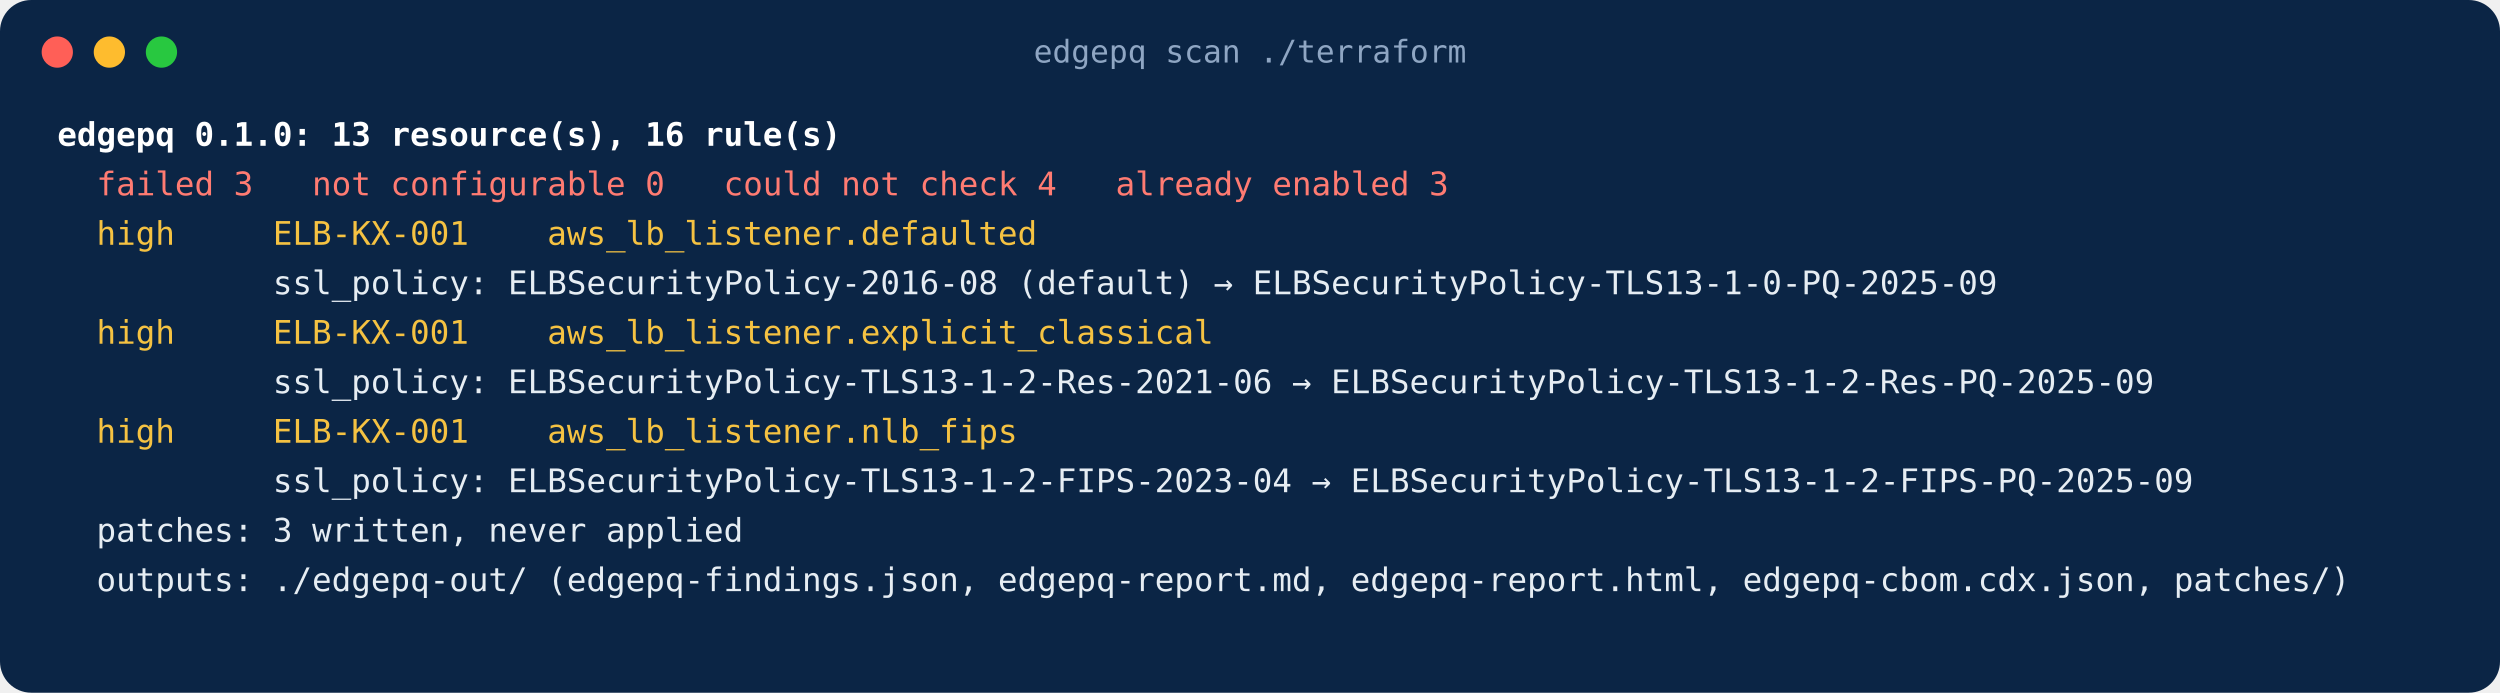
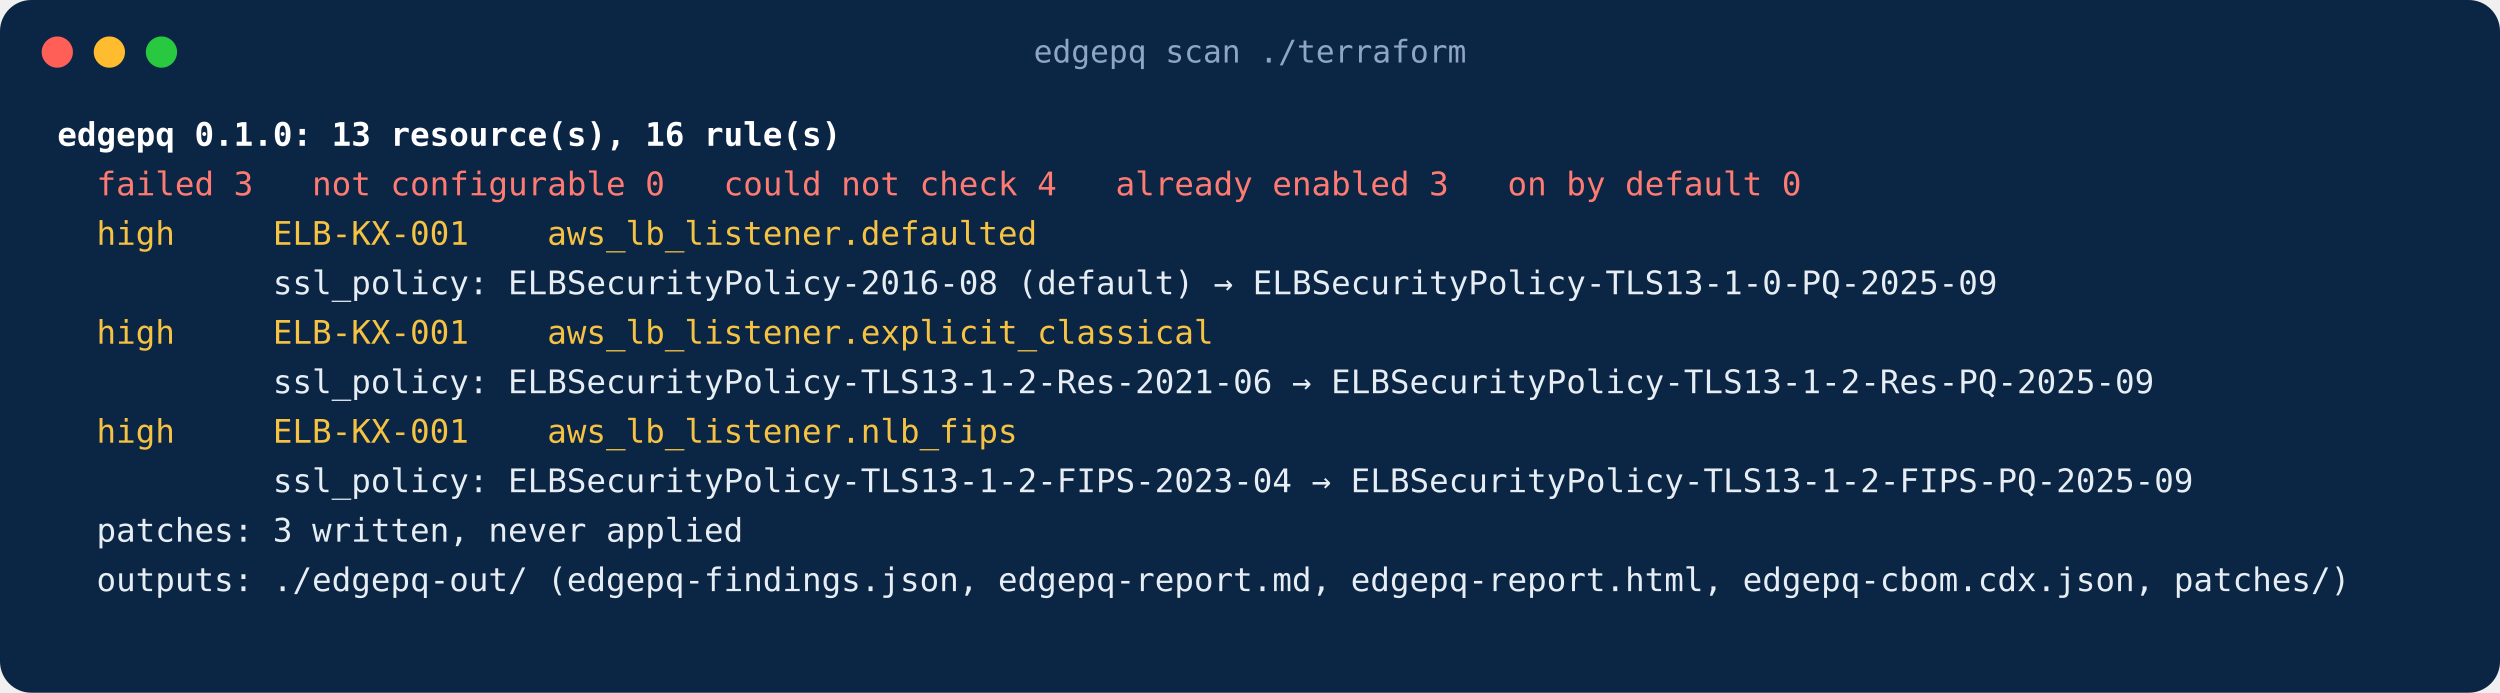
<svg xmlns="http://www.w3.org/2000/svg" viewBox="0 0 960 266" width="960" height="266" font-family="ui-monospace, SFMono-Regular, Menlo, Consolas, monospace" font-size="12.5">
  <rect width="960" height="266" rx="12" fill="#0B2545" />
  <circle cx="22" cy="20" r="6" fill="#FF5F57" />
  <circle cx="42" cy="20" r="6" fill="#FEBC2E" />
  <circle cx="62" cy="20" r="6" fill="#28C840" />
  <text x="480" y="24" text-anchor="middle" fill="#8FA6C3" font-size="12">edgepq scan ./terraform</text>
  <text x="22" y="56" xml:space="preserve" fill="#FFFFFF" font-weight="700">edgepq 0.1.0: 13 resource(s), 16 rule(s)</text>
-   <text x="22" y="75" xml:space="preserve" fill="#FF7B72">  failed 3   not configurable 0   could not check 4   already enabled 3</text>
+   <text x="22" y="75" xml:space="preserve" fill="#FF7B72">  failed 3   not configurable 0   could not check 4   already enabled 3   on by default 0</text>
  <text x="22" y="94" xml:space="preserve" fill="#F5C242">  high     ELB-KX-001    aws_lb_listener.defaulted</text>
  <text x="22" y="113" xml:space="preserve" fill="#E6EDF3">           ssl_policy: ELBSecurityPolicy-2016-08 (default) → ELBSecurityPolicy-TLS13-1-0-PQ-2025-09</text>
  <text x="22" y="132" xml:space="preserve" fill="#F5C242">  high     ELB-KX-001    aws_lb_listener.explicit_classical</text>
  <text x="22" y="151" xml:space="preserve" fill="#E6EDF3">           ssl_policy: ELBSecurityPolicy-TLS13-1-2-Res-2021-06 → ELBSecurityPolicy-TLS13-1-2-Res-PQ-2025-09</text>
  <text x="22" y="170" xml:space="preserve" fill="#F5C242">  high     ELB-KX-001    aws_lb_listener.nlb_fips</text>
  <text x="22" y="189" xml:space="preserve" fill="#E6EDF3">           ssl_policy: ELBSecurityPolicy-TLS13-1-2-FIPS-2023-04 → ELBSecurityPolicy-TLS13-1-2-FIPS-PQ-2025-09</text>
  <text x="22" y="208" xml:space="preserve" fill="#E6EDF3">  patches: 3 written, never applied</text>
  <text x="22" y="227" xml:space="preserve" fill="#E6EDF3">  outputs: ./edgepq-out/ (edgepq-findings.json, edgepq-report.md, edgepq-report.html, edgepq-cbom.cdx.json, patches/)</text>
</svg>
